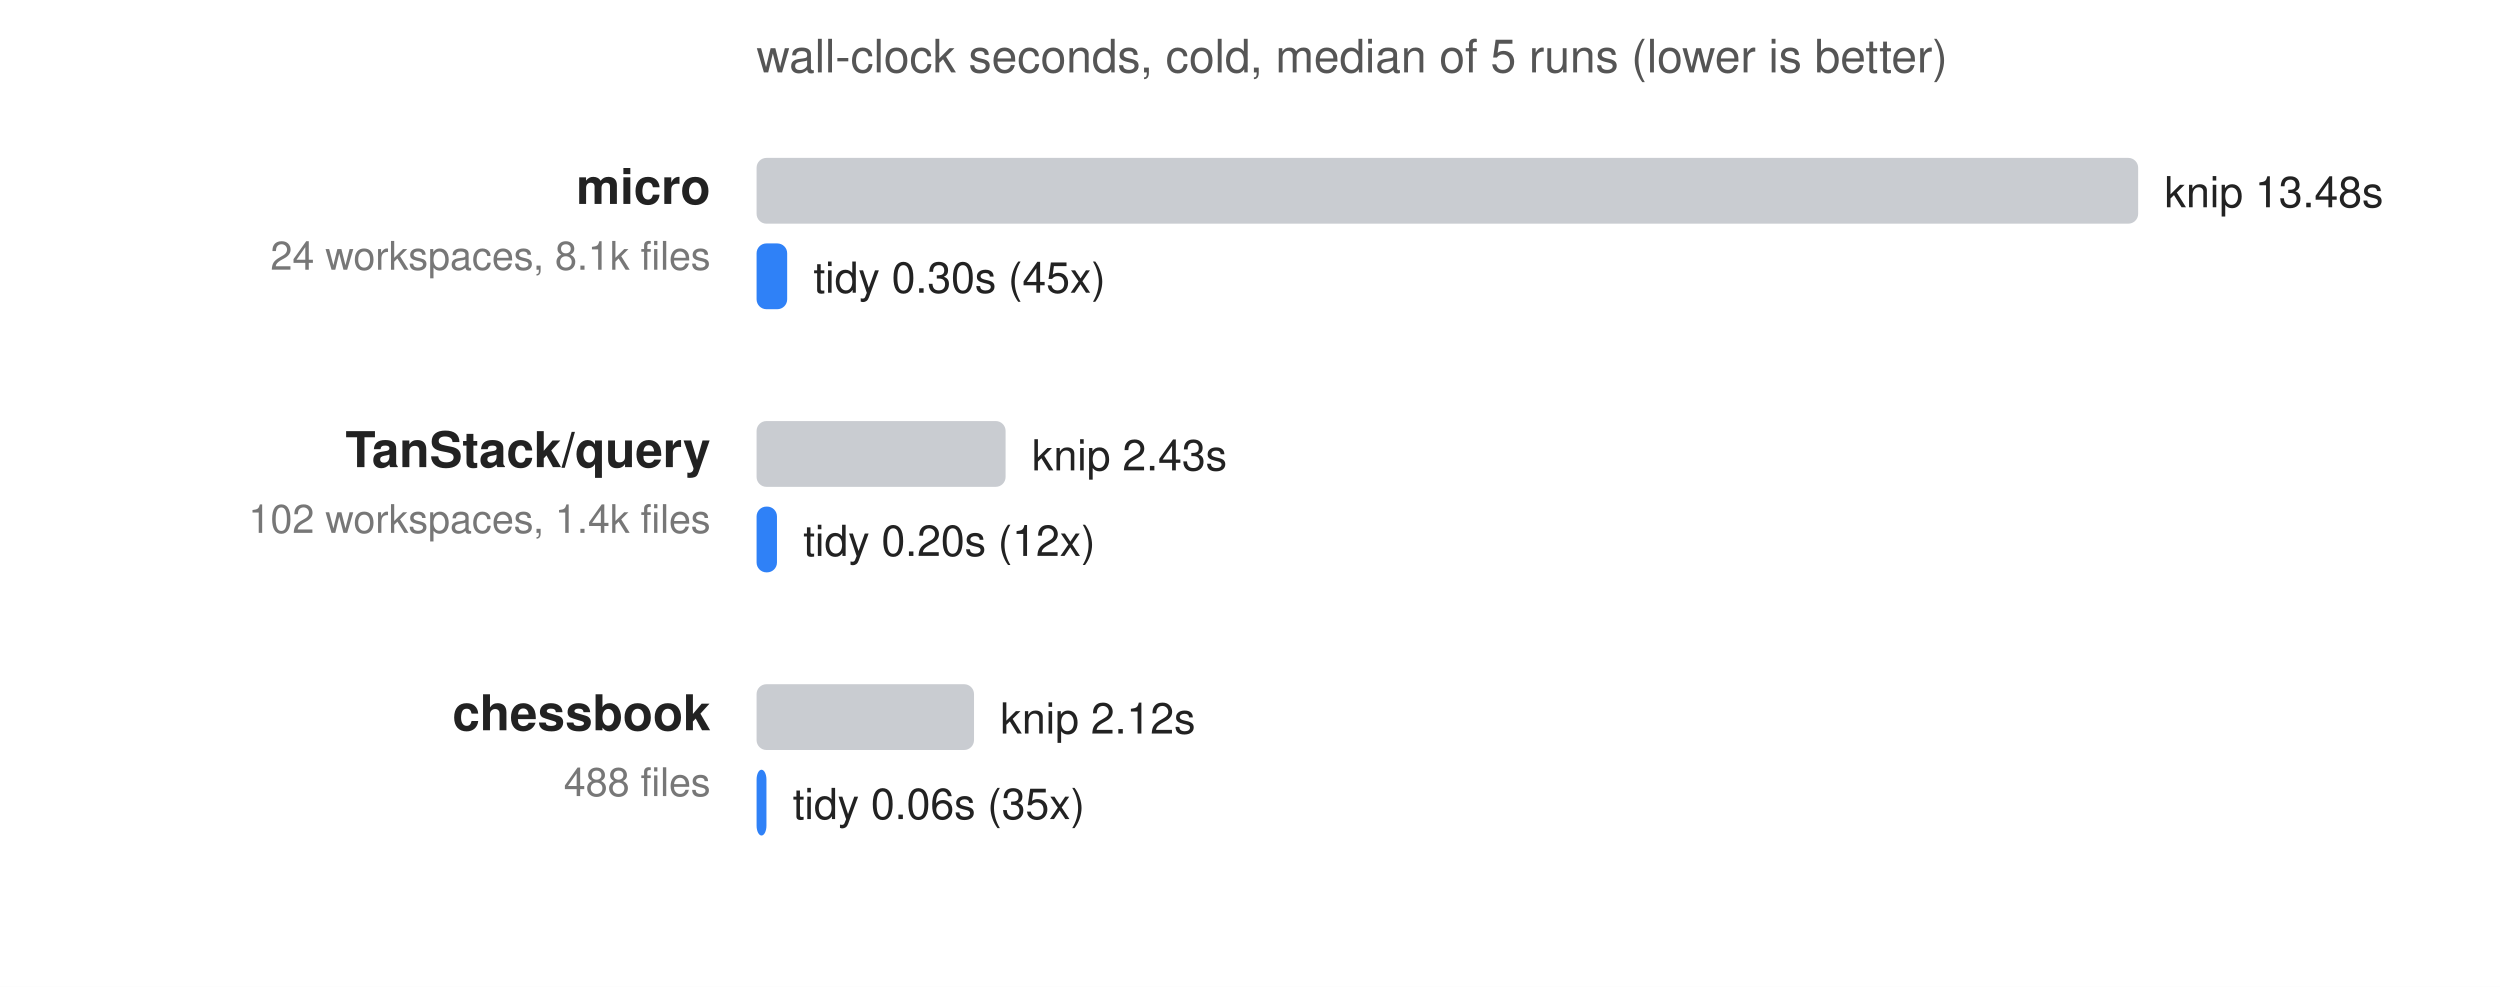
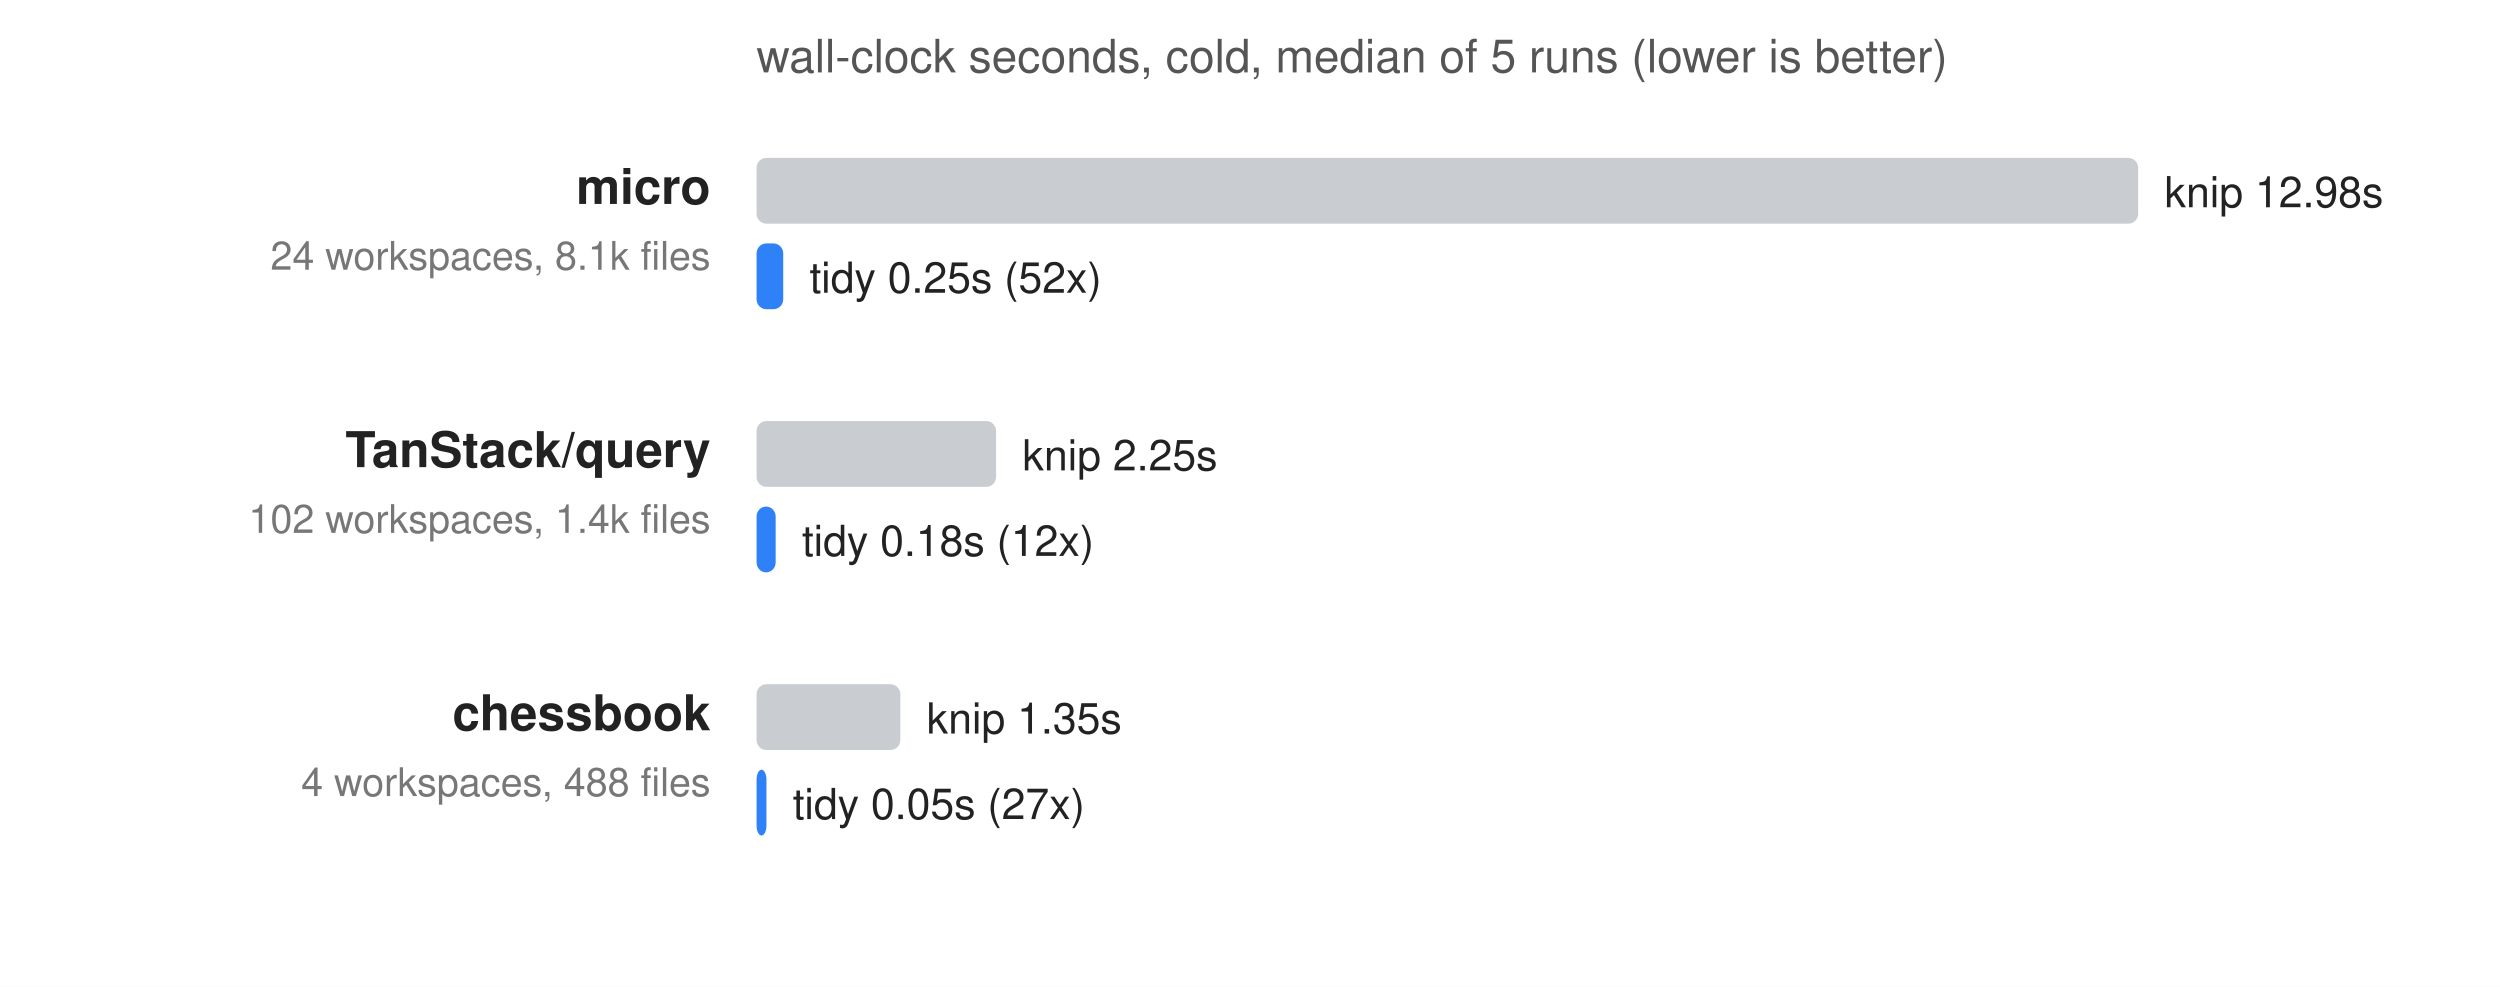
<svg xmlns="http://www.w3.org/2000/svg" width="760" height="300" viewBox="0 0 760 300">
  <rect width="760" height="300" fill="white" />
  <text x="230" y="22" font-size="14" fill="#555" font-family="-apple-system,BlinkMacSystemFont,Segoe UI,Helvetica,Arial,sans-serif">wall-clock seconds, cold, median of 5 runs (lower is better)</text>
  <text x="216" y="62" text-anchor="end" font-size="15" font-weight="600" fill="#222" font-family="-apple-system,BlinkMacSystemFont,Segoe UI,Helvetica,Arial,sans-serif">micro</text>
  <text x="216" y="82" text-anchor="end" font-size="12" fill="#777" font-family="-apple-system,BlinkMacSystemFont,Segoe UI,Helvetica,Arial,sans-serif">24 workspaces, 8.1k files</text>
  <rect x="230" y="48" width="420.0" height="20" rx="3" fill="#c9ccd1" />
-   <text x="658.0" y="63" font-size="13" fill="#222" font-family="-apple-system,BlinkMacSystemFont,Segoe UI,Helvetica,Arial,sans-serif">knip 13.48s</text>
-   <rect x="230" y="74" width="9.3" height="20" rx="3" fill="#2f81f7" />
-   <text x="247.3" y="89" font-size="13" fill="#222" font-family="-apple-system,BlinkMacSystemFont,Segoe UI,Helvetica,Arial,sans-serif">tidy 0.30s  (45x)</text>
+   <text x="658.0" y="63" font-size="13" fill="#222" font-family="-apple-system,BlinkMacSystemFont,Segoe UI,Helvetica,Arial,sans-serif">knip 12.98s</text>
+   <rect x="230" y="74" width="8.1" height="20" rx="3" fill="#2f81f7" />
+   <text x="246.1" y="89" font-size="13" fill="#222" font-family="-apple-system,BlinkMacSystemFont,Segoe UI,Helvetica,Arial,sans-serif">tidy 0.25s  (52x)</text>
  <text x="216" y="142" text-anchor="end" font-size="15" font-weight="600" fill="#222" font-family="-apple-system,BlinkMacSystemFont,Segoe UI,Helvetica,Arial,sans-serif">TanStack/query</text>
  <text x="216" y="162" text-anchor="end" font-size="12" fill="#777" font-family="-apple-system,BlinkMacSystemFont,Segoe UI,Helvetica,Arial,sans-serif">102 workspaces, 1.4k files</text>
-   <rect x="230" y="128" width="75.7" height="20" rx="3" fill="#c9ccd1" />
-   <text x="313.7" y="143" font-size="13" fill="#222" font-family="-apple-system,BlinkMacSystemFont,Segoe UI,Helvetica,Arial,sans-serif">knip 2.43s</text>
-   <rect x="230" y="154" width="6.2" height="20" rx="3" fill="#2f81f7" />
-   <text x="244.2" y="169" font-size="13" fill="#222" font-family="-apple-system,BlinkMacSystemFont,Segoe UI,Helvetica,Arial,sans-serif">tidy 0.20s  (12x)</text>
+   <rect x="230" y="128" width="72.8" height="20" rx="3" fill="#c9ccd1" />
+   <text x="310.8" y="143" font-size="13" fill="#222" font-family="-apple-system,BlinkMacSystemFont,Segoe UI,Helvetica,Arial,sans-serif">knip 2.25s</text>
+   <rect x="230" y="154" width="5.8" height="20" rx="3" fill="#2f81f7" />
+   <text x="243.8" y="169" font-size="13" fill="#222" font-family="-apple-system,BlinkMacSystemFont,Segoe UI,Helvetica,Arial,sans-serif">tidy 0.18s  (12x)</text>
  <text x="216" y="222" text-anchor="end" font-size="15" font-weight="600" fill="#222" font-family="-apple-system,BlinkMacSystemFont,Segoe UI,Helvetica,Arial,sans-serif">chessbook</text>
-   <text x="216" y="242" text-anchor="end" font-size="12" fill="#777" font-family="-apple-system,BlinkMacSystemFont,Segoe UI,Helvetica,Arial,sans-serif">488 files</text>
-   <rect x="230" y="208" width="66.1" height="20" rx="3" fill="#c9ccd1" />
-   <text x="304.1" y="223" font-size="13" fill="#222" font-family="-apple-system,BlinkMacSystemFont,Segoe UI,Helvetica,Arial,sans-serif">knip 2.12s</text>
+   <text x="216" y="242" text-anchor="end" font-size="12" fill="#777" font-family="-apple-system,BlinkMacSystemFont,Segoe UI,Helvetica,Arial,sans-serif">4 workspaces, 488 files</text>
+   <rect x="230" y="208" width="43.7" height="20" rx="3" fill="#c9ccd1" />
+   <text x="281.7" y="223" font-size="13" fill="#222" font-family="-apple-system,BlinkMacSystemFont,Segoe UI,Helvetica,Arial,sans-serif">knip 1.35s</text>
  <rect x="230" y="234" width="3.0" height="20" rx="3" fill="#2f81f7" />
-   <text x="241.0" y="249" font-size="13" fill="#222" font-family="-apple-system,BlinkMacSystemFont,Segoe UI,Helvetica,Arial,sans-serif">tidy 0.06s  (35x)</text>
+   <text x="241.0" y="249" font-size="13" fill="#222" font-family="-apple-system,BlinkMacSystemFont,Segoe UI,Helvetica,Arial,sans-serif">tidy 0.05s  (27x)</text>
</svg>
